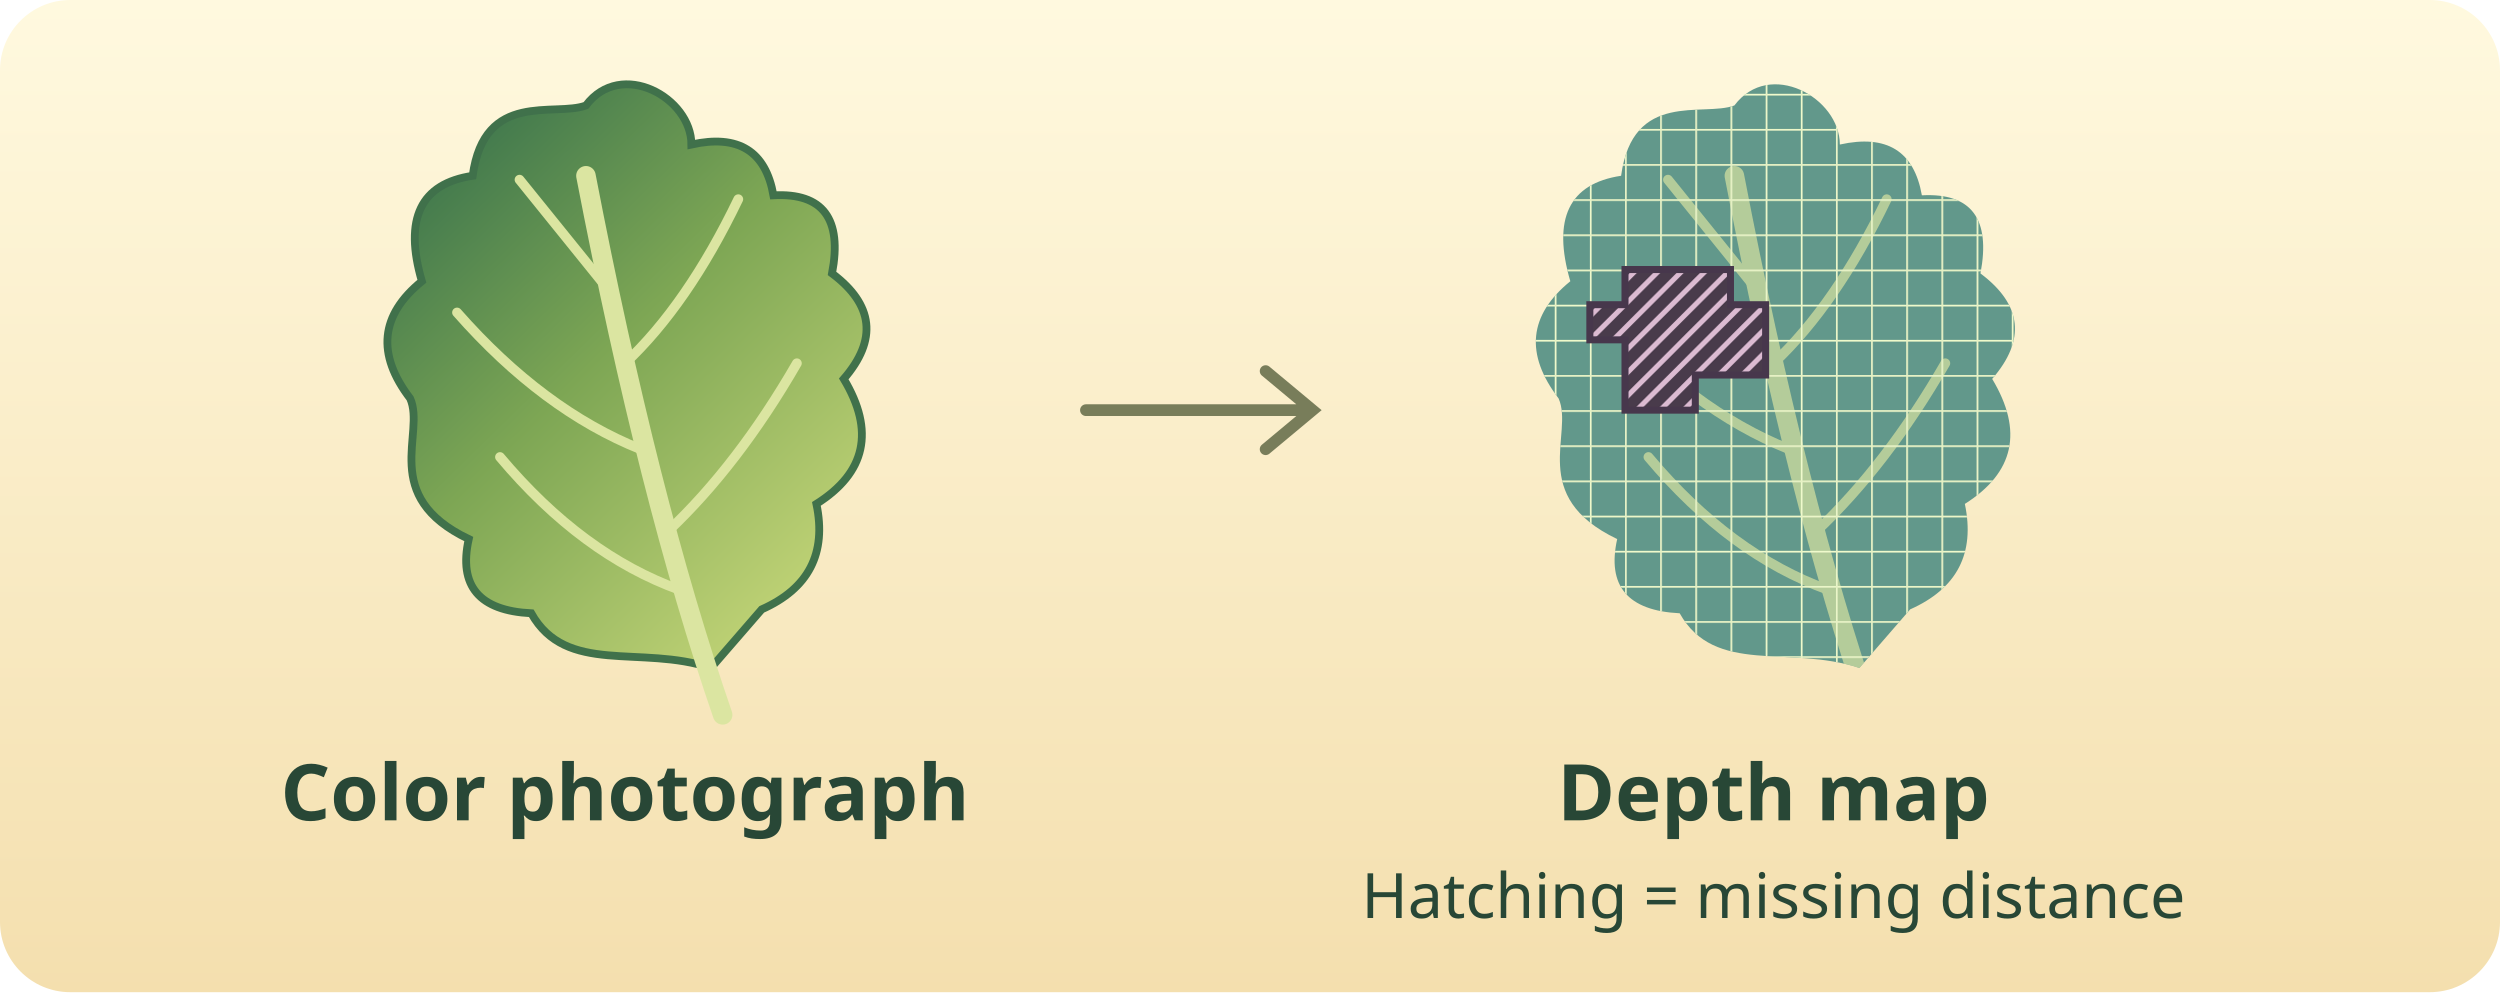
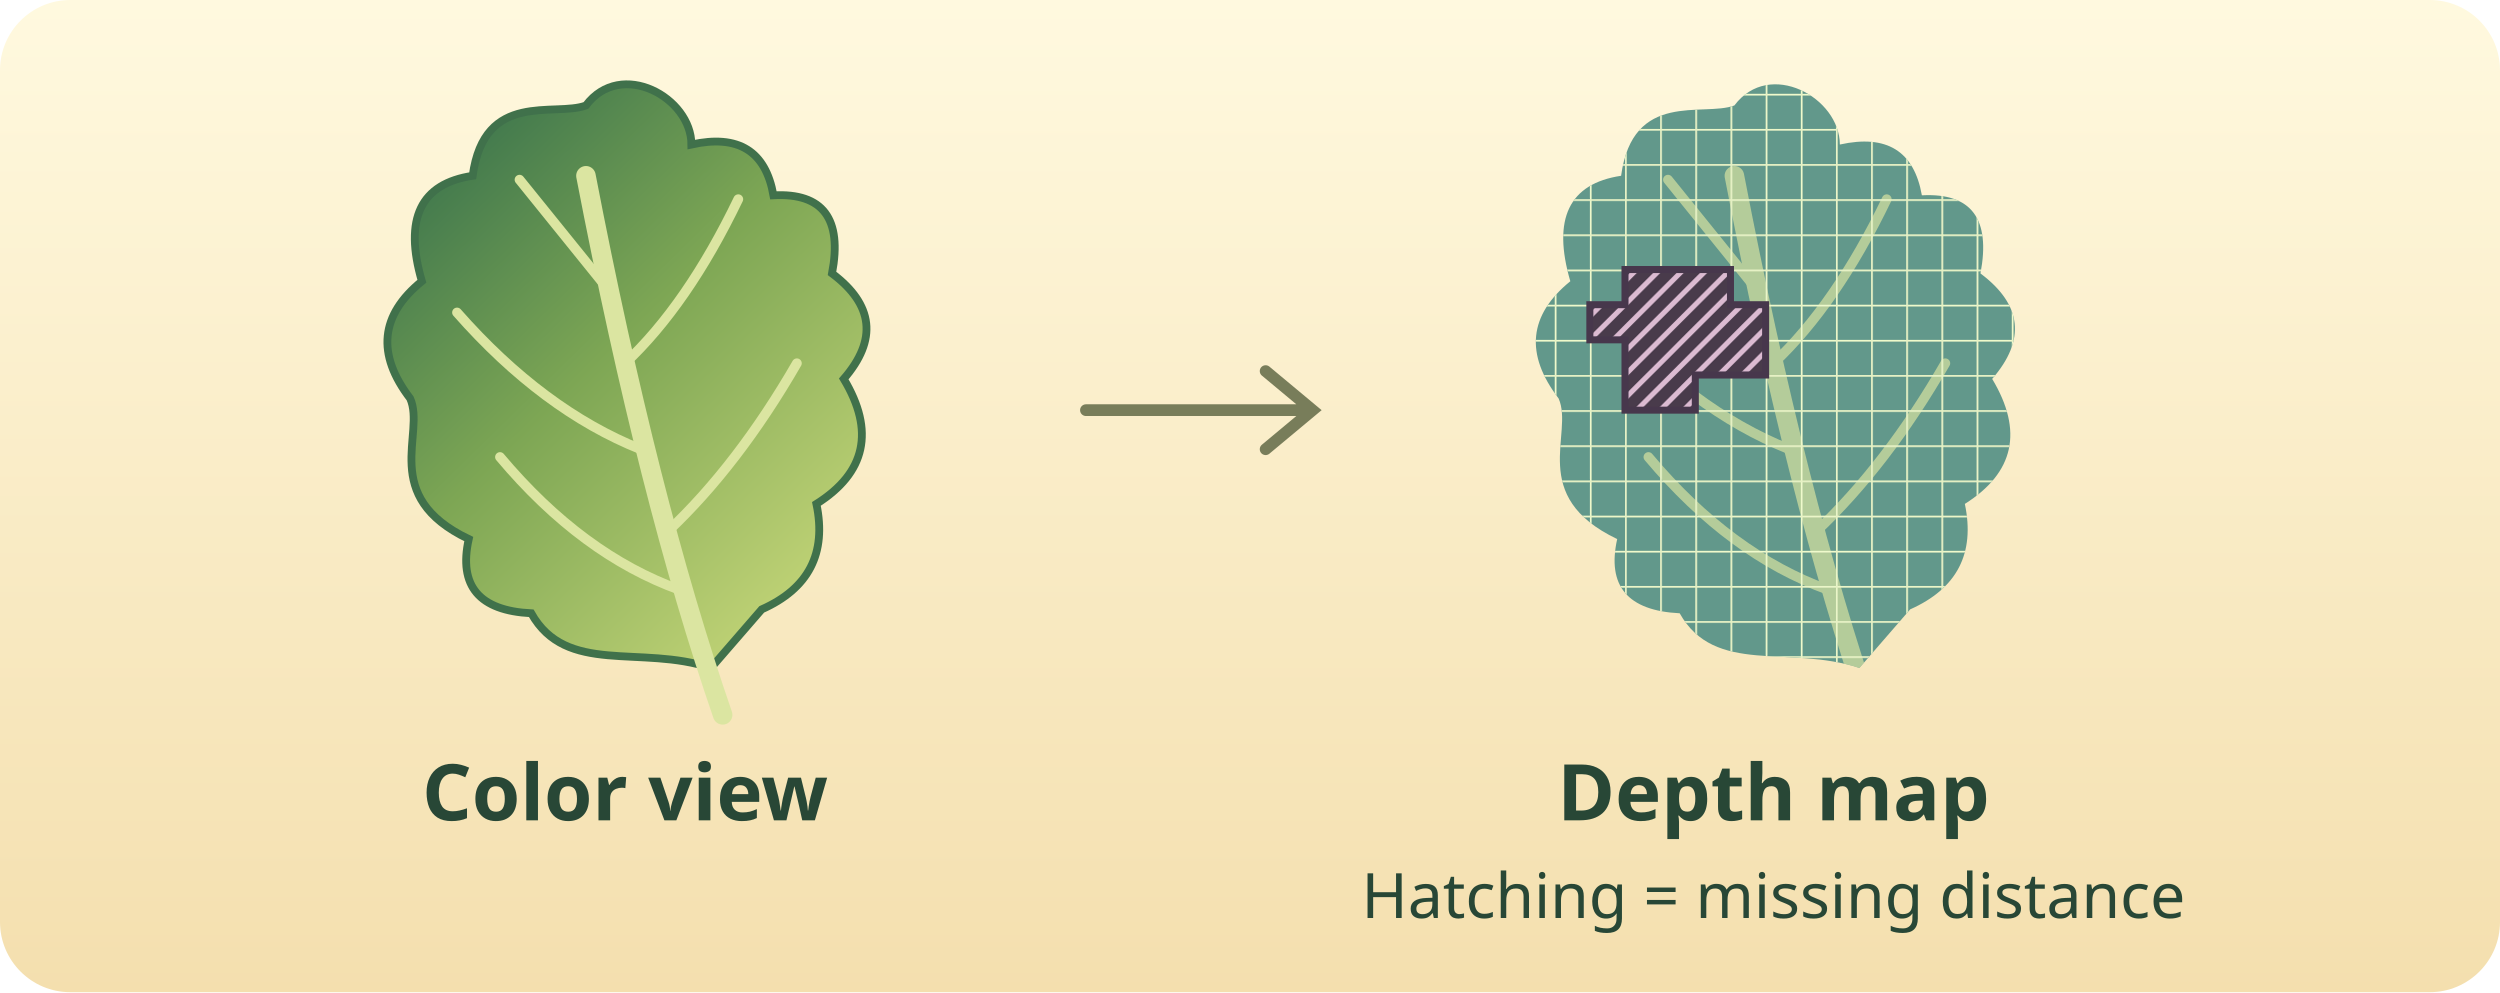
<svg xmlns="http://www.w3.org/2000/svg" viewBox="0 0 640 254" role="img" aria-labelledby="title desc">
  <defs>
    <linearGradient id="paper" x2="0" y2="1" gradientUnits="objectBoundingBox">
      <stop stop-color="#fff9df" />
      <stop offset="1" stop-color="#f4dfae" />
    </linearGradient>
    <linearGradient id="blade" x2=".8" y2="1">
      <stop stop-color="#2b684b" />
      <stop offset=".5" stop-color="#7da654" />
      <stop offset="1" stop-color="#c5d678" />
    </linearGradient>
    <pattern id="cells" width="9" height="9" patternUnits="userSpaceOnUse">
      <path d="M0 9V0H9" stroke="#e6f1c4" stroke-width=".9" fill="none" />
    </pattern>
    <pattern id="holes" width="6" height="6" patternUnits="userSpaceOnUse">
      <rect width="6" height="6" fill="#493b4b" />
      <path d="m-2 2 4-4m-2 8 6-6m-2 8 4-4" stroke="#dbbad1" stroke-width="1.3" />
    </pattern>
    <path id="leaf" d="M132 165C114 159 95 167 86 151Q66 150 70 132C47 121 59 105 55 96Q42 79 58 66Q51 42 71 39C74 17 92 24 100 21C109 9 127 19 127 31Q145 27 148 44Q167 43 163 64Q179 76 166 91Q178 111 159 123Q163 142 145 150Z" />
    <clipPath id="cut">
      <use href="#leaf" />
    </clipPath>
    <g id="veins" fill="none" stroke="#dbe5a1" stroke-linecap="round">
      <path d="M135 177Q116 122 100 39" stroke-width="5" />
      <path d="M124 145Q99 136 78 111m43 19q18-17 33-43m-40 22Q89 99 67 74m43 13q16-15 29-42m-35 21L83 40" stroke-width="2.5" />
    </g>
  </defs>
  <style>
    text{font:600 20px system-ui,sans-serif;fill:#284736}.small{font:16px system-ui,sans-serif}
    @media(prefers-reduced-motion:no-preference){.line{animation:sample 6s ease-in-out infinite}.border{animation:find 6s ease-in-out infinite}@keyframes sample{0%,12%{transform:translateX(0);opacity:0}22%{opacity:1}65%{transform:translateX(136px);opacity:1}74%,100%{transform:translateX(136px);opacity:0}}@keyframes find{0%,42%,100%{stroke-width:1.8}60%,82%{stroke-width:3.5}}}
  </style>
  <rect width="640" height="254" rx="18" fill="url(#paper)" />
  <g transform="translate(50 6)">
    <use href="#leaf" fill="url(#blade)" stroke="#40714b" stroke-width="2" />
    <use href="#veins" />
  </g>
  <path d="M278 105H335m-11-10 12 10-12 10" fill="none" stroke="#787d5a" stroke-width="3" stroke-linecap="round" />
  <g transform="translate(344 6)">
    <use href="#leaf" fill="#62988b" />
    <g clip-path="url(#cut)">
      <use href="#veins" opacity=".68" />
      <path fill="url(#cells)" d="M42 7h140v165H42z" />
      <path class="border" fill="url(#holes)" stroke="#47374c" stroke-width="1.8" d="M72 63h27v9h9v18H90v9H72V81h-9v-9h9z" />
      <path class="line" d="M45 15v150" stroke="#ffdf75" stroke-width="3" />
    </g>
  </g>
  <g text-anchor="middle">
-     <text x="160" y="210">Color photograph</text>
+     <text x="160" y="210">Color view</text>
    <text x="454" y="210">Depth map</text>
    <text x="454" y="235" class="small">Hatching = missing distance</text>
  </g>
</svg>
